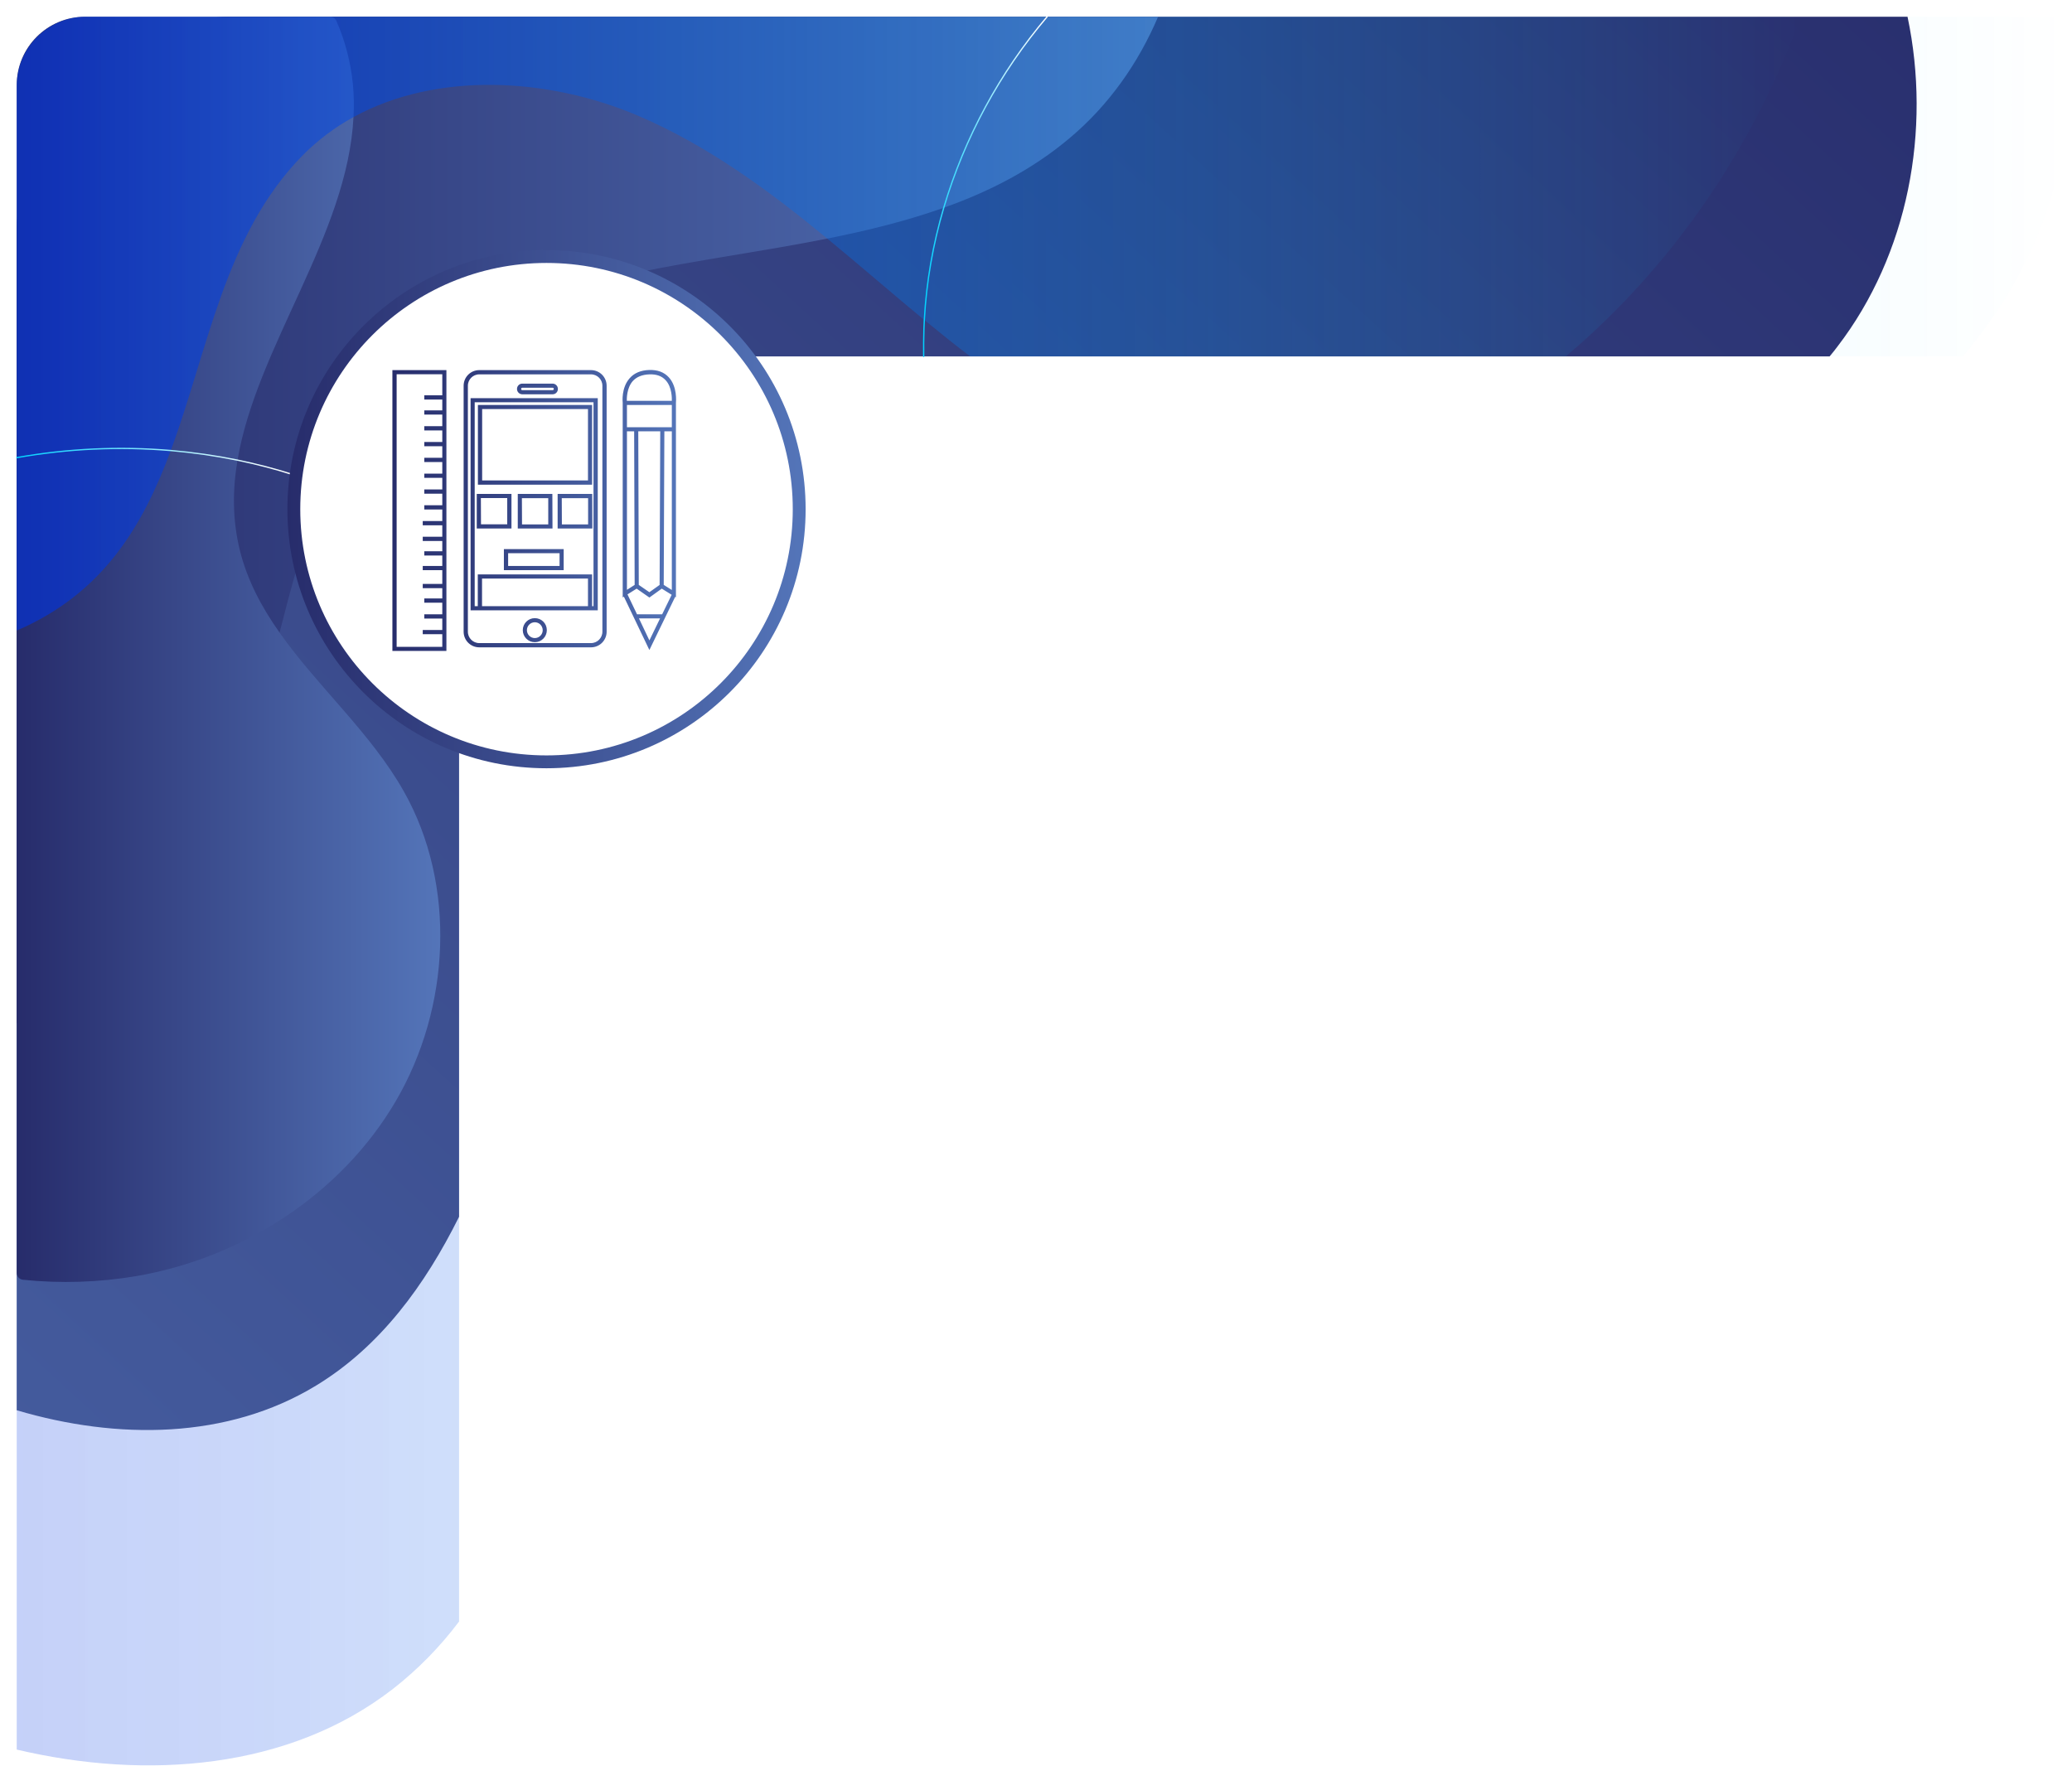
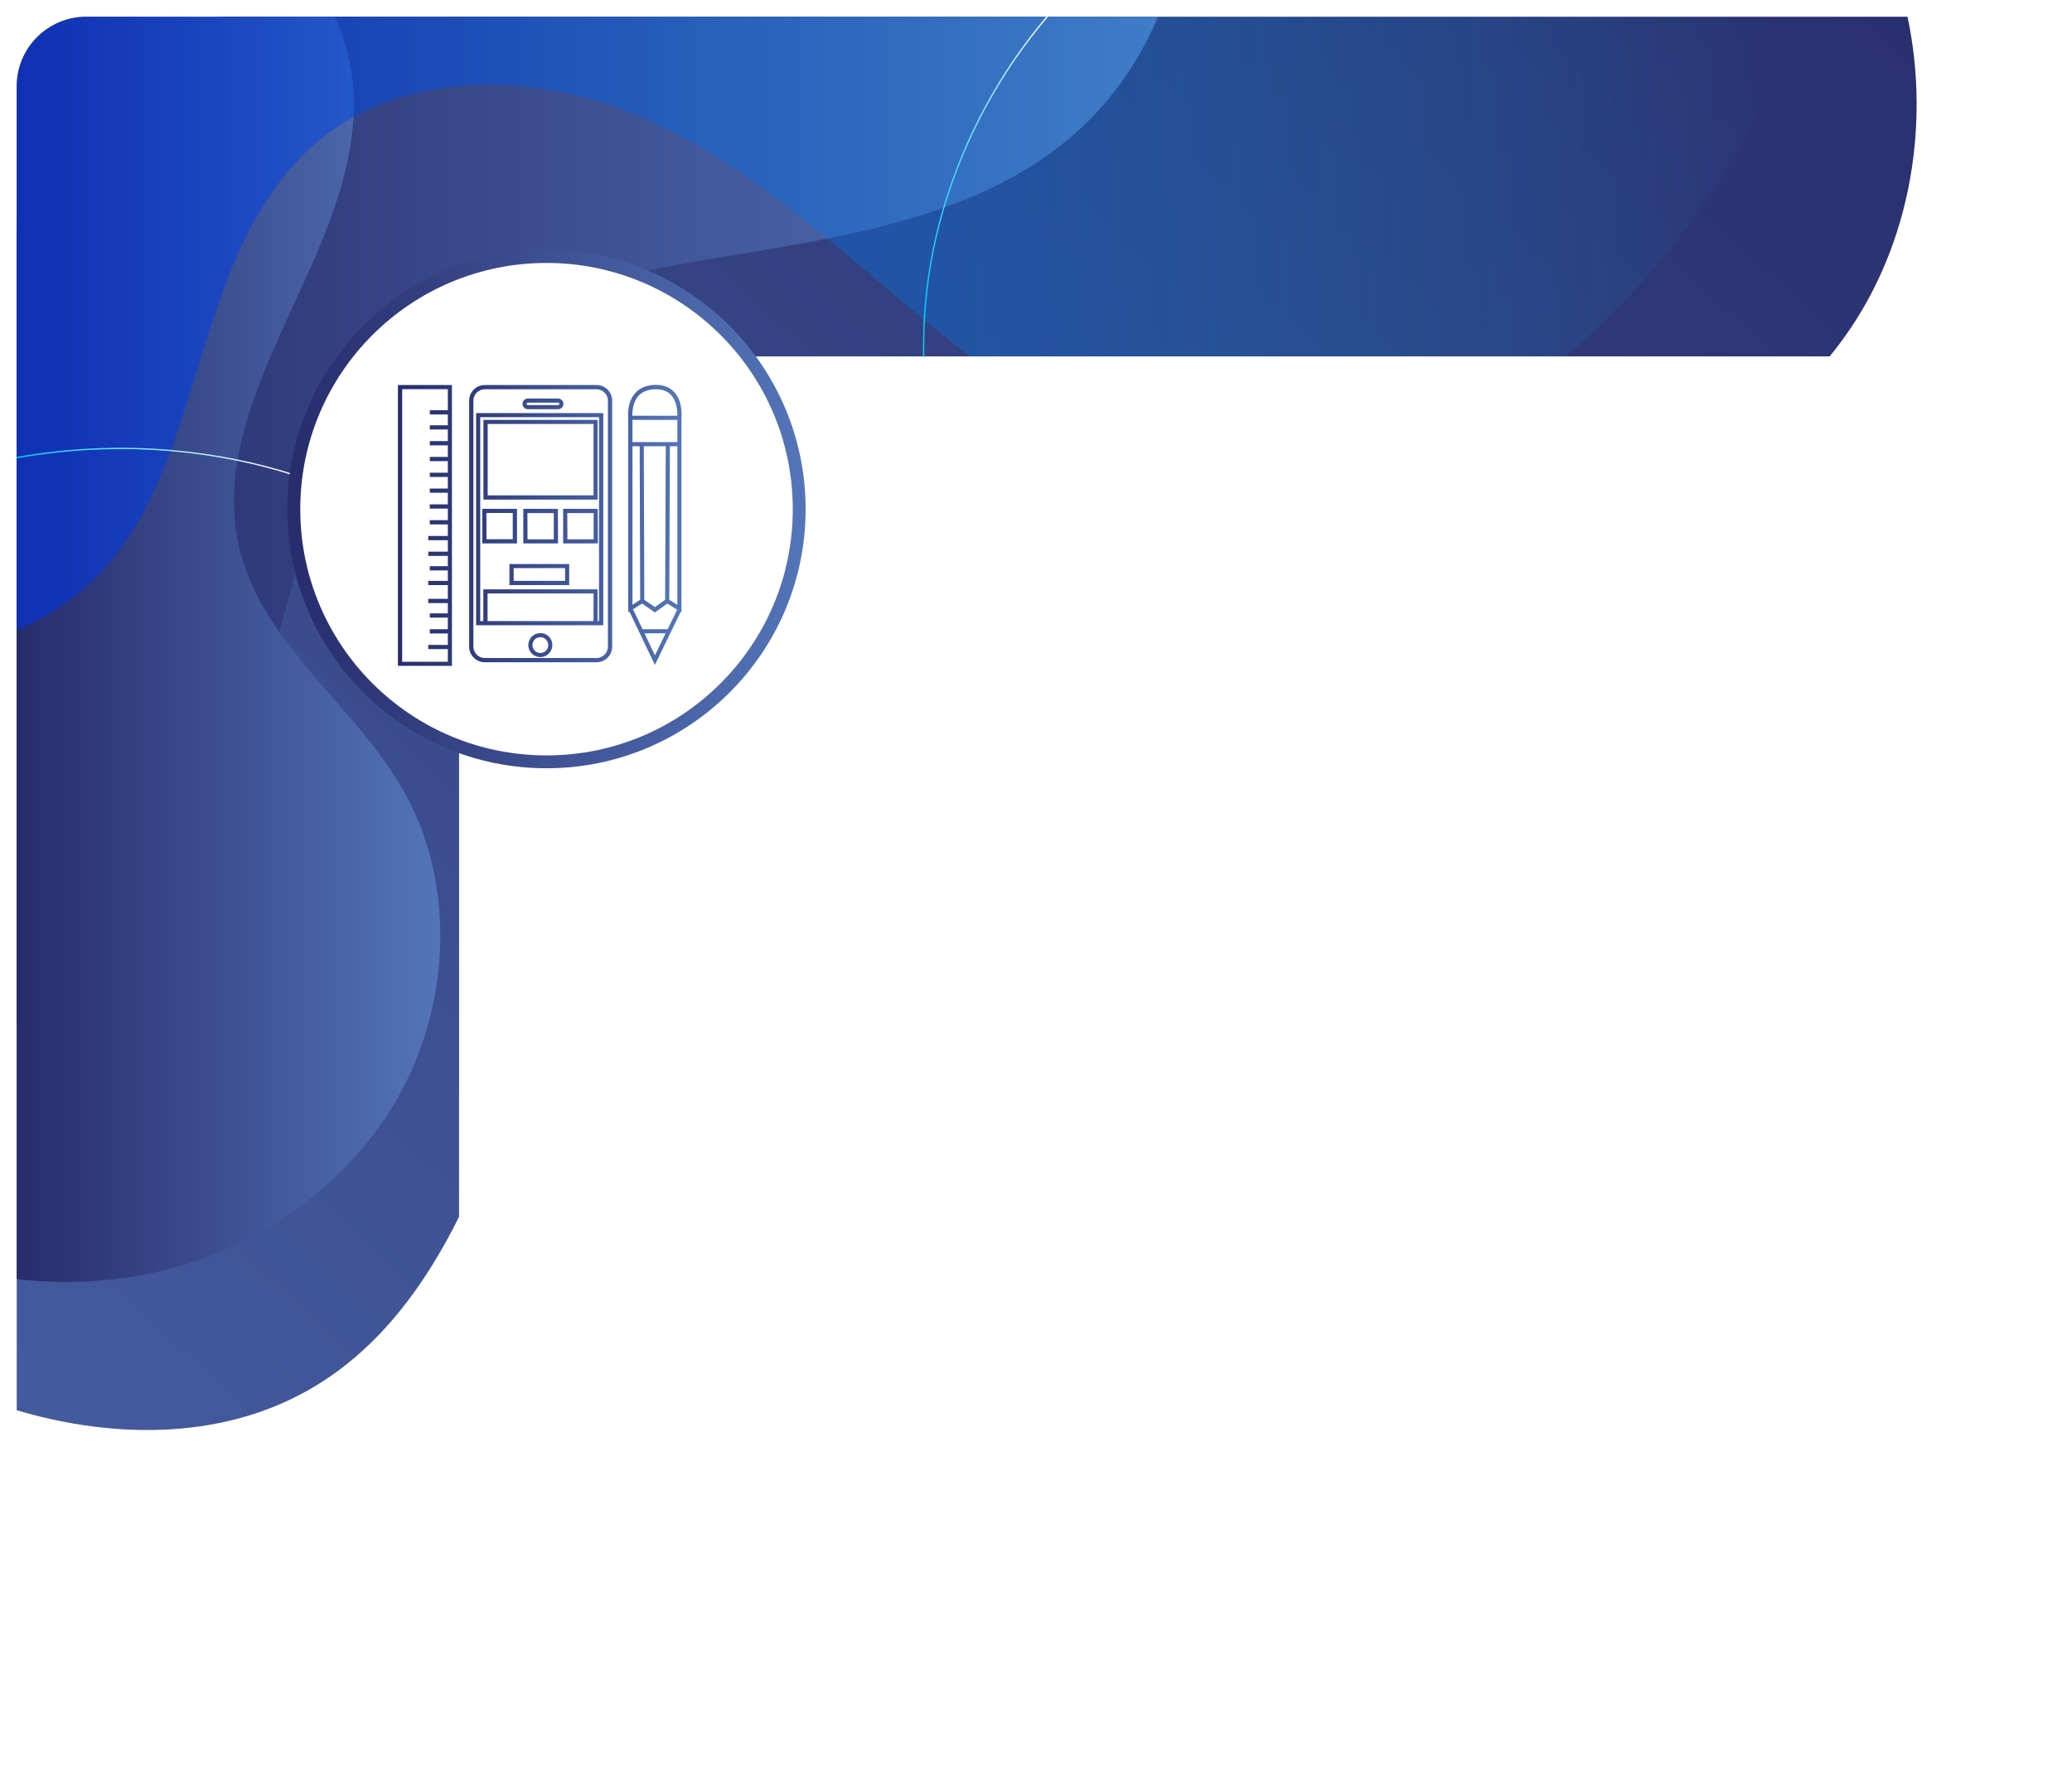
<svg xmlns="http://www.w3.org/2000/svg" version="1.1" id="Layer_1" x="0px" y="0px" viewBox="0 0 1611.3 1373.1" style="enable-background:new 0 0 1611.3 1373.1;" xml:space="preserve">
  <style type="text/css">
- 	.st0{opacity:0.23;fill:url(#SVGID_1_);enable-background:new    ;}
+ 	.st0{fill:url(#SVGID_1_);}
	.st1{fill:url(#SVGID_2_);}
	.st2{fill:url(#SVGID_3_);}
	.st3{fill:url(#SVGID_4_);}
- 	.st4{fill:url(#SVGID_5_);}
+ 	.st4{fill:none;stroke:url(#SVGID_5_);stroke-linecap:round;stroke-miterlimit:10;}
	.st5{fill:none;stroke:url(#SVGID_6_);stroke-linecap:round;stroke-miterlimit:10;}
- 	.st6{fill:none;stroke:url(#SVGID_7_);stroke-linecap:round;stroke-miterlimit:10;}
- 	.st7{fill:none;stroke:url(#SVGID_8_);stroke-width:10;stroke-miterlimit:10;}
- 	.st8{fill:url(#SVGID_9_);stroke:url(#SVGID_10_);stroke-width:1.5;stroke-miterlimit:10;}
+ 	.st6{fill:none;stroke:url(#SVGID_7_);stroke-width:10;stroke-miterlimit:10;}
+ 	.st7{fill:url(#SVGID_8_);stroke:url(#SVGID_9_);stroke-width:1.5;stroke-miterlimit:10;}
</style>
  <g>
-     <linearGradient id="SVGID_1_" gradientUnits="userSpaceOnUse" x1="13" y1="1255.002" x2="1611.342" y2="1255.002" gradientTransform="matrix(1 0 0 -1 0 1948)">
-       <stop offset="0" style="stop-color:#0034E3" />
-       <stop offset="0.13" style="stop-color:#0043E6;stop-opacity:0.9" />
-       <stop offset="0.39" style="stop-color:#006AED;stop-opacity:0.66" />
-       <stop offset="0.76" style="stop-color:#00A9F8;stop-opacity:0.26" />
-       <stop offset="1" style="stop-color:#00D2FF;stop-opacity:0" />
-     </linearGradient>
-     <path class="st0" d="M1610,13H182C88.7,13,13,88.5,13,181.8l0,0v1178.9c101,23.8,211.7,15.6,292.6-47.2   c19.3-15.1,36.6-32.7,51.4-52.4V580.8C269.2,549.7,215.3,461.3,227.8,369c12.9-96,95.2-170,194.7-170   c61.7-0.1,119.8,28.9,156.9,78.2h946.9c13.6-15.8,25.8-32.7,36.5-50.6C1601,162.8,1616.2,87,1610,13z" />
-     <linearGradient id="SVGID_2_" gradientUnits="userSpaceOnUse" x1="1262.549" y1="2343.27" x2="-807.401" y2="93.861" gradientTransform="matrix(1 0 0 -1 0 1948)">
+     <linearGradient id="SVGID_1_" gradientUnits="userSpaceOnUse" x1="1262.549" y1="-969.27" x2="-807.401" y2="1280.14" gradientTransform="matrix(1 0 0 1 0 574)">
      <stop offset="0" style="stop-color:#272C6B" />
      <stop offset="1" style="stop-color:#5475B9" />
    </linearGradient>
-     <path class="st1" d="M1483.4,13H181.9C88.6,13,13,88.6,13,181.9v914.9c78.4,23.2,164,22.7,232.8-19.2   c50-30.4,84.8-78.2,111.2-131.3V580.8C269.2,549.7,215.3,461.3,227.8,369c12.9-96,95.2-170,194.7-170   c61.7-0.1,119.8,28.9,156.9,78.2h843.4c2.1-2.5,4.2-5.1,6.2-7.8C1484,197.7,1502,101.2,1483.4,13z" />
-     <linearGradient id="SVGID_3_" gradientUnits="userSpaceOnUse" x1="13.1" y1="1543.55" x2="900.6" y2="1543.55" gradientTransform="matrix(1 0 0 -1 0 1948)">
+     <path class="st0" d="M1483.4,13H181.9C88.6,13,13,88.6,13,181.9v914.9c78.4,23.2,164,22.7,232.8-19.2   c50-30.4,84.8-78.2,111.2-131.3V580.8C269.2,549.7,215.3,461.3,227.8,369c12.9-96,95.2-170,194.7-170   c61.7-0.1,119.8,28.9,156.9,78.2h843.4c2.1-2.5,4.2-5.1,6.2-7.8C1484,197.7,1502,101.2,1483.4,13z" />
+     <linearGradient id="SVGID_2_" gradientUnits="userSpaceOnUse" x1="13.1" y1="-169.55" x2="900.6" y2="-169.55" gradientTransform="matrix(1 0 0 1 0 574)">
      <stop offset="0" style="stop-color:#272C6B" />
      <stop offset="1" style="stop-color:#5475B9" />
    </linearGradient>
-     <path class="st2" d="M900.6,13c-15.4,36.2-38.3,68.8-68.9,94.5c-29,24.4-62.1,41.4-97.6,54c-28.9,10.3-59.4,17.8-90.5,24   c-49.5,9.9-100.7,16.6-149.6,26.8c-22.8-8.9-47-13.4-71.4-13.4c-99.5,0-181.8,74-194.7,170.1c-3.2,23.8-2.1,48,3.4,71.5   c-5,16.8-9.4,33.9-13.8,51.1c-12.7,50-24.8,100.6-47,146.2c-33.2,68.3-90,123-157.4,158.1v-614C13,88.6,88.6,13,181.9,13H900.6z" />
-     <linearGradient id="SVGID_4_" gradientUnits="userSpaceOnUse" x1="13" y1="1442.987" x2="342.39" y2="1442.987" gradientTransform="matrix(1 0 0 -1 0 1948)">
+     <path class="st1" d="M900.6,13c-15.4,36.2-38.3,68.8-68.9,94.5c-29,24.4-62.1,41.4-97.6,54c-28.9,10.3-59.4,17.8-90.5,24   c-49.5,9.9-100.7,16.6-149.6,26.8c-22.8-8.9-47-13.4-71.4-13.4c-99.5,0-181.8,74-194.7,170.1c-3.2,23.8-2.1,48,3.4,71.5   c-5,16.8-9.4,33.9-13.8,51.1c-12.7,50-24.8,100.6-47,146.2c-33.2,68.3-90,123-157.4,158.1v-614C13,88.6,88.6,13,181.9,13H900.6z" />
+     <linearGradient id="SVGID_3_" gradientUnits="userSpaceOnUse" x1="13" y1="-68.992" x2="342.39" y2="-68.992" gradientTransform="matrix(1 0 0 1 0 574)">
      <stop offset="0" style="stop-color:#272C6B" />
      <stop offset="1" style="stop-color:#5475B9" />
    </linearGradient>
-     <path class="st3" d="M307.7,856.5c-42.6,72.7-119.9,122-201.9,136c-29.1,4.9-58.7,5.8-88,2.8c-2.7-0.3-4.8-2.6-4.8-5.3V66.2   C13,36.8,36.8,13,66.2,13h190.5c2.1,0,4.1,1.3,4.9,3.3c6.8,15.5,11.1,32,12.8,48.8c0.8,8.6,1,17.3,0.5,25.9   c-4.6,91.7-75.2,178.2-90.2,266.9c-3.9,23-4,46.1,1.7,69.6c5.8,23.7,17,44.6,30.8,64.2c29.6,42.2,71.3,78.4,96.9,123.9   C355.1,688.3,350.3,783.8,307.7,856.5z" />
-     <linearGradient id="SVGID_5_" gradientUnits="userSpaceOnUse" x1="13" y1="1696.3" x2="1400.3" y2="1696.3" gradientTransform="matrix(1 0 0 -1 0 1948)">
+     <path class="st2" d="M307.7,856.5c-42.6,72.7-119.9,122-201.9,136c-30.4,5.1-61.5,5.9-92.1,2.3c-0.4,0-0.7-0.4-0.7-0.8V67   c0-29.8,24.2-54,54.1-54h192.6c0.3,0,0.6,0.2,0.7,0.4c7.6,16.3,12.3,33.7,14,51.6c0.8,8.6,1,17.3,0.5,25.9   c-4.6,91.7-75.2,178.2-90.2,266.9c-3.9,23-4,46.1,1.7,69.6c5.8,23.7,17,44.6,30.8,64.2c29.6,42.2,71.3,78.4,96.9,123.9   C355.1,688.3,350.3,783.8,307.7,856.5z" />
+     <linearGradient id="SVGID_4_" gradientUnits="userSpaceOnUse" x1="13" y1="-322.3" x2="1400.3" y2="-322.3" gradientTransform="matrix(1 0 0 1 0 574)">
      <stop offset="2.000000e-02" style="stop-color:#0034E3;stop-opacity:0.6" />
      <stop offset="0.22" style="stop-color:#004DE7;stop-opacity:0.5" />
      <stop offset="0.61" style="stop-color:#008EF3;stop-opacity:0.26" />
      <stop offset="1" style="stop-color:#00D2FF;stop-opacity:0" />
    </linearGradient>
-     <path class="st4" d="M1400.3,13c-34,94-90.3,180-163.9,247.7c-6.1,5.6-12.4,11.1-18.8,16.5H754.5c-11.1-8.4-22-17.1-32.7-25.9   l-3-2.4c-25.2-20.8-50.1-42.5-75.4-63.3c-45.8-37.7-93.4-72.7-147.7-95.8C425.8,60.2,339.7,55.6,275,91   c-14.7,8-28.2,18.2-39.9,30.1c-60.3,61.4-73.3,151.1-102.3,229.3C111,409.3,80,461.6,13,490.4V67c0-29.8,24.2-54,54-54H1400.3z" />
-     <linearGradient id="SVGID_6_" gradientUnits="userSpaceOnUse" x1="717.761" y1="1802.9" x2="814.8" y2="1802.9" gradientTransform="matrix(1 0 0 -1 0 1948)">
+     <path class="st3" d="M1400.3,13c-34,94-90.3,180-163.9,247.7c-6.1,5.6-12.4,11.1-18.8,16.5H754.5c-11.1-8.4-22-17.1-32.7-25.9   l-3-2.4c-25.2-20.8-50.1-42.5-75.4-63.3c-45.8-37.7-93.4-72.7-147.7-95.8C425.8,60.2,339.7,55.6,275,91   c-14.7,8-28.2,18.2-39.9,30.1c-60.3,61.4-73.3,151.1-102.3,229.3C111,409.3,80,461.6,13,490.4V67.6C13,37.5,37.5,13,67.6,13H1400.3   z" />
+     <linearGradient id="SVGID_5_" gradientUnits="userSpaceOnUse" x1="717.761" y1="-428.9" x2="814.8" y2="-428.9" gradientTransform="matrix(1 0 0 1 0 574)">
      <stop offset="0" style="stop-color:#00D2FF" />
      <stop offset="0.31" style="stop-color:#57E1FF" />
      <stop offset="0.64" style="stop-color:#B1F1FF" />
      <stop offset="0.88" style="stop-color:#E9FBFF" />
      <stop offset="1" style="stop-color:#FFFFFF" />
    </linearGradient>
-     <path class="st5" d="M718.3,277.2c-0.1-7.2,0-14.3,0.2-21.5c0.1-2.3,0.2-4.6,0.3-6.8c1.6-29.6,6.7-58.9,15.1-87.3   C750.1,107,777.5,56.4,814.3,13" />
-     <linearGradient id="SVGID_7_" gradientUnits="userSpaceOnUse" x1="12.6" y1="1589.071" x2="228.3" y2="1589.071" gradientTransform="matrix(1 0 0 -1 0 1948)">
+     <path class="st4" d="M718.3,277.2c-0.1-7.2,0-14.3,0.2-21.5c0.1-2.3,0.2-4.6,0.3-6.8c1.6-29.6,6.7-58.9,15.1-87.3   C750.2,107,777.5,56.4,814.3,13" />
+     <linearGradient id="SVGID_6_" gradientUnits="userSpaceOnUse" x1="12.6" y1="-215.071" x2="228.3" y2="-215.071" gradientTransform="matrix(1 0 0 1 0 574)">
      <stop offset="0" style="stop-color:#00D2FF" />
      <stop offset="0.31" style="stop-color:#57E1FF" />
      <stop offset="0.64" style="stop-color:#B1F1FF" />
      <stop offset="0.88" style="stop-color:#E9FBFF" />
      <stop offset="1" style="stop-color:#FFFFFF" />
    </linearGradient>
-     <path class="st6" d="M227.8,369.1c-14.1-4.5-28.4-8.2-42.9-11.2c-17.2-3.5-34.5-6-52-7.5c-40-3.4-80.3-1.5-119.8,5.5" />
-     <linearGradient id="SVGID_8_" gradientUnits="userSpaceOnUse" x1="223.5" y1="1552" x2="626.5" y2="1552" gradientTransform="matrix(1 0 0 -1 0 1948)">
+     <path class="st5" d="M227.8,369.1c-14.1-4.5-28.4-8.2-42.9-11.2c-17.2-3.5-34.5-6-52-7.5c-40-3.4-80.3-1.5-119.8,5.5" />
+     <linearGradient id="SVGID_7_" gradientUnits="userSpaceOnUse" x1="223.5" y1="-178" x2="626.5" y2="-178" gradientTransform="matrix(1 0 0 1 0 574)">
      <stop offset="0" style="stop-color:#272C6B" />
      <stop offset="1" style="stop-color:#5475B9" />
    </linearGradient>
-     <circle class="st7" cx="425" cy="396" r="196.5" />
-     <linearGradient id="SVGID_9_" gradientUnits="userSpaceOnUse" x1="305.9" y1="-177.007" x2="525.013" y2="-177.007" gradientTransform="matrix(1 0 0 1 0 574)">
+     <circle class="st6" cx="425" cy="396" r="196.5" />
+     <linearGradient id="SVGID_8_" gradientUnits="userSpaceOnUse" x1="310.2" y1="-739.408" x2="529.313" y2="-739.408" gradientTransform="matrix(1 0 0 1 0 1148)">
      <stop offset="0" style="stop-color:#272D6C" />
      <stop offset="0.28" style="stop-color:#313D7D" />
      <stop offset="0.83" style="stop-color:#4B67AA" />
      <stop offset="1" style="stop-color:#5475B9" />
    </linearGradient>
-     <linearGradient id="SVGID_10_" gradientUnits="userSpaceOnUse" x1="305.15" y1="-177.007" x2="525.763" y2="-177.007" gradientTransform="matrix(1 0 0 1 0 574)">
+     <linearGradient id="SVGID_9_" gradientUnits="userSpaceOnUse" x1="309.45" y1="-739.408" x2="530.063" y2="-739.408" gradientTransform="matrix(1 0 0 1 0 1148)">
      <stop offset="0" style="stop-color:#272D6C" />
      <stop offset="0.28" style="stop-color:#313D7D" />
      <stop offset="0.83" style="stop-color:#4B67AA" />
      <stop offset="1" style="stop-color:#5475B9" />
    </linearGradient>
-     <path class="st8" d="M346.4,505.5h-40.5V288.6h40.5V505.5z M307.7,503.8h37v-23.5h-14v-1.8h14V468h-14v-1.8h14v-34.9h-14v-1.8h14   v-34h-14v-1.8h14v-10.5h-14v-1.8h14v-10.5h-14v-1.8h14v-10.5h-14v-1.8h14v-10.5h-14v-1.8h14V334h-14v-1.8h14v-10.5h-14v-1.8h14V310   h-14v-1.8h14v-17.9h-37V503.8z M505,503.8L485.5,463l-0.5,0.3v-150c-0.1-0.9-1.1-11.4,5.1-18.5c3.4-4,8.4-6.1,14.8-6.3   c6.2-0.2,11.1,1.6,14.6,5.4c6.5,7,5.5,18.4,5.4,19.4v150l-0.2-0.1L505,503.8z M495.7,480.2l9.3,19.6l9.5-19.6H495.7z M494.9,478.5   h20.5l7.9-16.2l-8.7-5.4l-9.6,6.9l-9.9-6.9L487,462L494.9,478.5z M496,455.3l9,6.2l8.7-6.2l0.5-120.6h-18.6L496,455.3z    M515.4,455.3l7.8,4.9V334.7h-7.3L515.4,455.3z M486.8,334.7v125.4l7.5-4.8l-0.4-120.6H486.8z M486.8,333h36.4v-18.8h-36.4   L486.8,333z M486.7,312.5h36.5c0.1-2.7,0.2-11.7-5-17.3c-3.1-3.4-7.5-5-13.2-4.8c-5.9,0.2-10.5,2.1-13.6,5.6   C486.6,301.6,486.6,309.9,486.7,312.5L486.7,312.5z M459.6,502.7h-86.9c-6.3,0-11.4-5.1-11.4-11.4V300c0-6.3,5.1-11.4,11.4-11.4   h86.9c6.3,0,11.4,5.1,11.4,11.4v191.3C471,497.6,465.9,502.7,459.6,502.7z M372.7,290.4c-5.3,0-9.6,4.3-9.6,9.6v191.3   c0,5.3,4.3,9.6,9.6,9.6h86.9c5.3,0,9.6-4.3,9.6-9.6V300c0-5.3-4.3-9.6-9.6-9.6H372.7z M415.9,498.7c-4.8,0-8.6-3.9-8.6-8.6   c0-4.8,3.9-8.6,8.6-8.6c4.8,0,8.6,3.8,8.6,8.6C424.5,494.8,420.7,498.7,415.9,498.7L415.9,498.7z M415.9,483.2   c-3.8,0-6.9,3.1-6.9,6.9s3.1,6.9,6.9,6.9s6.9-3.1,6.9-6.9l0,0C422.7,486.2,419.7,483.2,415.9,483.2z M344.4,492.5h-14.9v-1.8h14.9   V492.5z M464.1,473.9h-97.4V310.4h97.4V473.9z M459.8,472.2h2.5V312.1h-93.9v160.1h3.9v-24.7h87.4v24.7H459.8z M374.1,472.2H458   v-23h-83.9V472.2z M344.4,456.7h-14.9v-1.8h14.9V456.7z M437.6,442.7h-45v-14.9h45V442.7z M394.4,440.9h41.5v-11.4h-41.5V440.9z    M344.4,442.7h-14.9v-1.8h14.9V442.7z M344.4,420h-14.9v-1.8h14.9V420z M459.9,410.3h-25.5v-25.4h25.4L459.9,410.3z M436.2,408.6   h21.9v-21.9h-22L436.2,408.6z M428.9,410.3h-25.5v-25.4h25.4L428.9,410.3z M405.2,408.6h21.9v-21.9h-22L405.2,408.6z M397,410.3   h-25.5v-25.4H397V410.3z M373.3,408.5h21.9v-21.9h-22L373.3,408.5z M344.4,407.8h-14.9V406h14.9V407.8z M459.7,376.2h-87.3v-60.5   h87.3V376.2z M374.2,374.4H458v-57h-83.8V374.4z M429.8,305.9h-23.6c-1.9,0-3.4-1.5-3.4-3.4s1.5-3.4,3.4-3.4l0,0h23.5   c1.9,0,3.4,1.5,3.4,3.4S431.6,305.9,429.8,305.9L429.8,305.9z M406.2,300.8c-0.9,0-1.7,0.7-1.7,1.7s0.7,1.7,1.7,1.7h23.5   c0.9,0,1.7-0.7,1.7-1.7s-0.7-1.7-1.7-1.7l0,0H406.2z" />
+     <path class="st7" d="M350.7,517.1h-40.5V300.2h40.5V517.1z M312,515.4h37v-23.5h-14v-1.8h14v-10.5h-14v-1.8h14v-34.9h-14v-1.8h14   v-34h-14v-1.8h14v-10.5h-14V393h14v-10.5h-14v-1.8h14v-10.5h-14v-1.8h14v-10.5h-14v-1.8h14v-10.5h-14v-1.8h14v-10.5h-14v-1.8h14   v-9.9h-14v-1.8h14v-17.9h-37V515.4z M509.3,515.4l-19.5-40.8l-0.5,0.3v-150c-0.1-0.9-1.1-11.4,5.1-18.5c3.4-4,8.4-6.1,14.8-6.3   c6.2-0.2,11.1,1.6,14.6,5.4c6.5,7,5.5,18.4,5.4,19.4v150l-0.2-0.1L509.3,515.4z M500,491.8l9.3,19.6l9.5-19.6H500z M499.2,490.1   h20.5l7.9-16.2l-8.7-5.4l-9.6,6.9l-9.9-6.9l-8.1,5.1L499.2,490.1z M500.3,466.9l9,6.2l8.7-6.2l0.5-120.6h-18.6L500.3,466.9z    M519.7,466.9l7.8,4.9V346.3h-7.3L519.7,466.9z M491.1,346.3v125.4l7.5-4.8l-0.4-120.6H491.1z M491.1,344.6h36.4v-18.8h-36.4V344.6   z M491,324.1h36.5c0.1-2.7,0.2-11.7-5-17.3c-3.1-3.4-7.5-5-13.2-4.8c-5.9,0.2-10.5,2.1-13.6,5.6C490.9,313.2,490.9,321.5,491,324.1   L491,324.1z M463.9,514.3H377c-6.3,0-11.4-5.1-11.4-11.4V311.6c0-6.3,5.1-11.4,11.4-11.4h86.9c6.3,0,11.4,5.1,11.4,11.4v191.3   C475.3,509.2,470.2,514.3,463.9,514.3z M377,302c-5.3,0-9.6,4.3-9.6,9.6v191.3c0,5.3,4.3,9.6,9.6,9.6h86.9c5.3,0,9.6-4.3,9.6-9.6   V311.6c0-5.3-4.3-9.6-9.6-9.6H377z M420.2,510.3c-4.8,0-8.6-3.9-8.6-8.6c0-4.8,3.9-8.6,8.6-8.6c4.8,0,8.6,3.8,8.6,8.6   C428.8,506.4,425,510.3,420.2,510.3L420.2,510.3z M420.2,494.8c-3.8,0-6.9,3.1-6.9,6.9s3.1,6.9,6.9,6.9s6.9-3.1,6.9-6.9l0,0   C427,497.8,424,494.8,420.2,494.8z M348.7,504.1h-14.9v-1.8h14.9V504.1z M468.4,485.5H371V322h97.4V485.5z M464.1,483.8h2.5V323.7   h-93.9v160.1h3.9v-24.7H464v24.7L464.1,483.8L464.1,483.8z M378.4,483.8h83.9v-23h-83.9V483.8z M348.7,468.3h-14.9v-1.8h14.9V468.3   z M441.9,454.3h-45v-14.9h45V454.3z M398.7,452.5h41.5v-11.4h-41.5V452.5z M348.7,454.3h-14.9v-1.8h14.9V454.3z M348.7,431.6h-14.9   v-1.8h14.9V431.6z M464.2,421.9h-25.5v-25.4h25.4L464.2,421.9z M440.5,420.2h21.9v-21.9h-22L440.5,420.2z M433.2,421.9h-25.5v-25.4   h25.4L433.2,421.9z M409.5,420.2h21.9v-21.9h-22L409.5,420.2z M401.3,421.9h-25.5v-25.4h25.5V421.9z M377.6,420.1h21.9v-21.9h-22   L377.6,420.1z M348.7,419.4h-14.9v-1.8h14.9V419.4z M464,387.8h-87.3v-60.5H464V387.8z M378.5,386h83.8v-57h-83.8V386z    M434.1,317.5h-23.6c-1.9,0-3.4-1.5-3.4-3.4s1.5-3.4,3.4-3.4l0,0H434c1.9,0,3.4,1.5,3.4,3.4S435.9,317.5,434.1,317.5L434.1,317.5z    M410.5,312.4c-0.9,0-1.7,0.7-1.7,1.7s0.7,1.7,1.7,1.7H434c0.9,0,1.7-0.7,1.7-1.7s-0.7-1.7-1.7-1.7l0,0H410.5z" />
  </g>
</svg>
